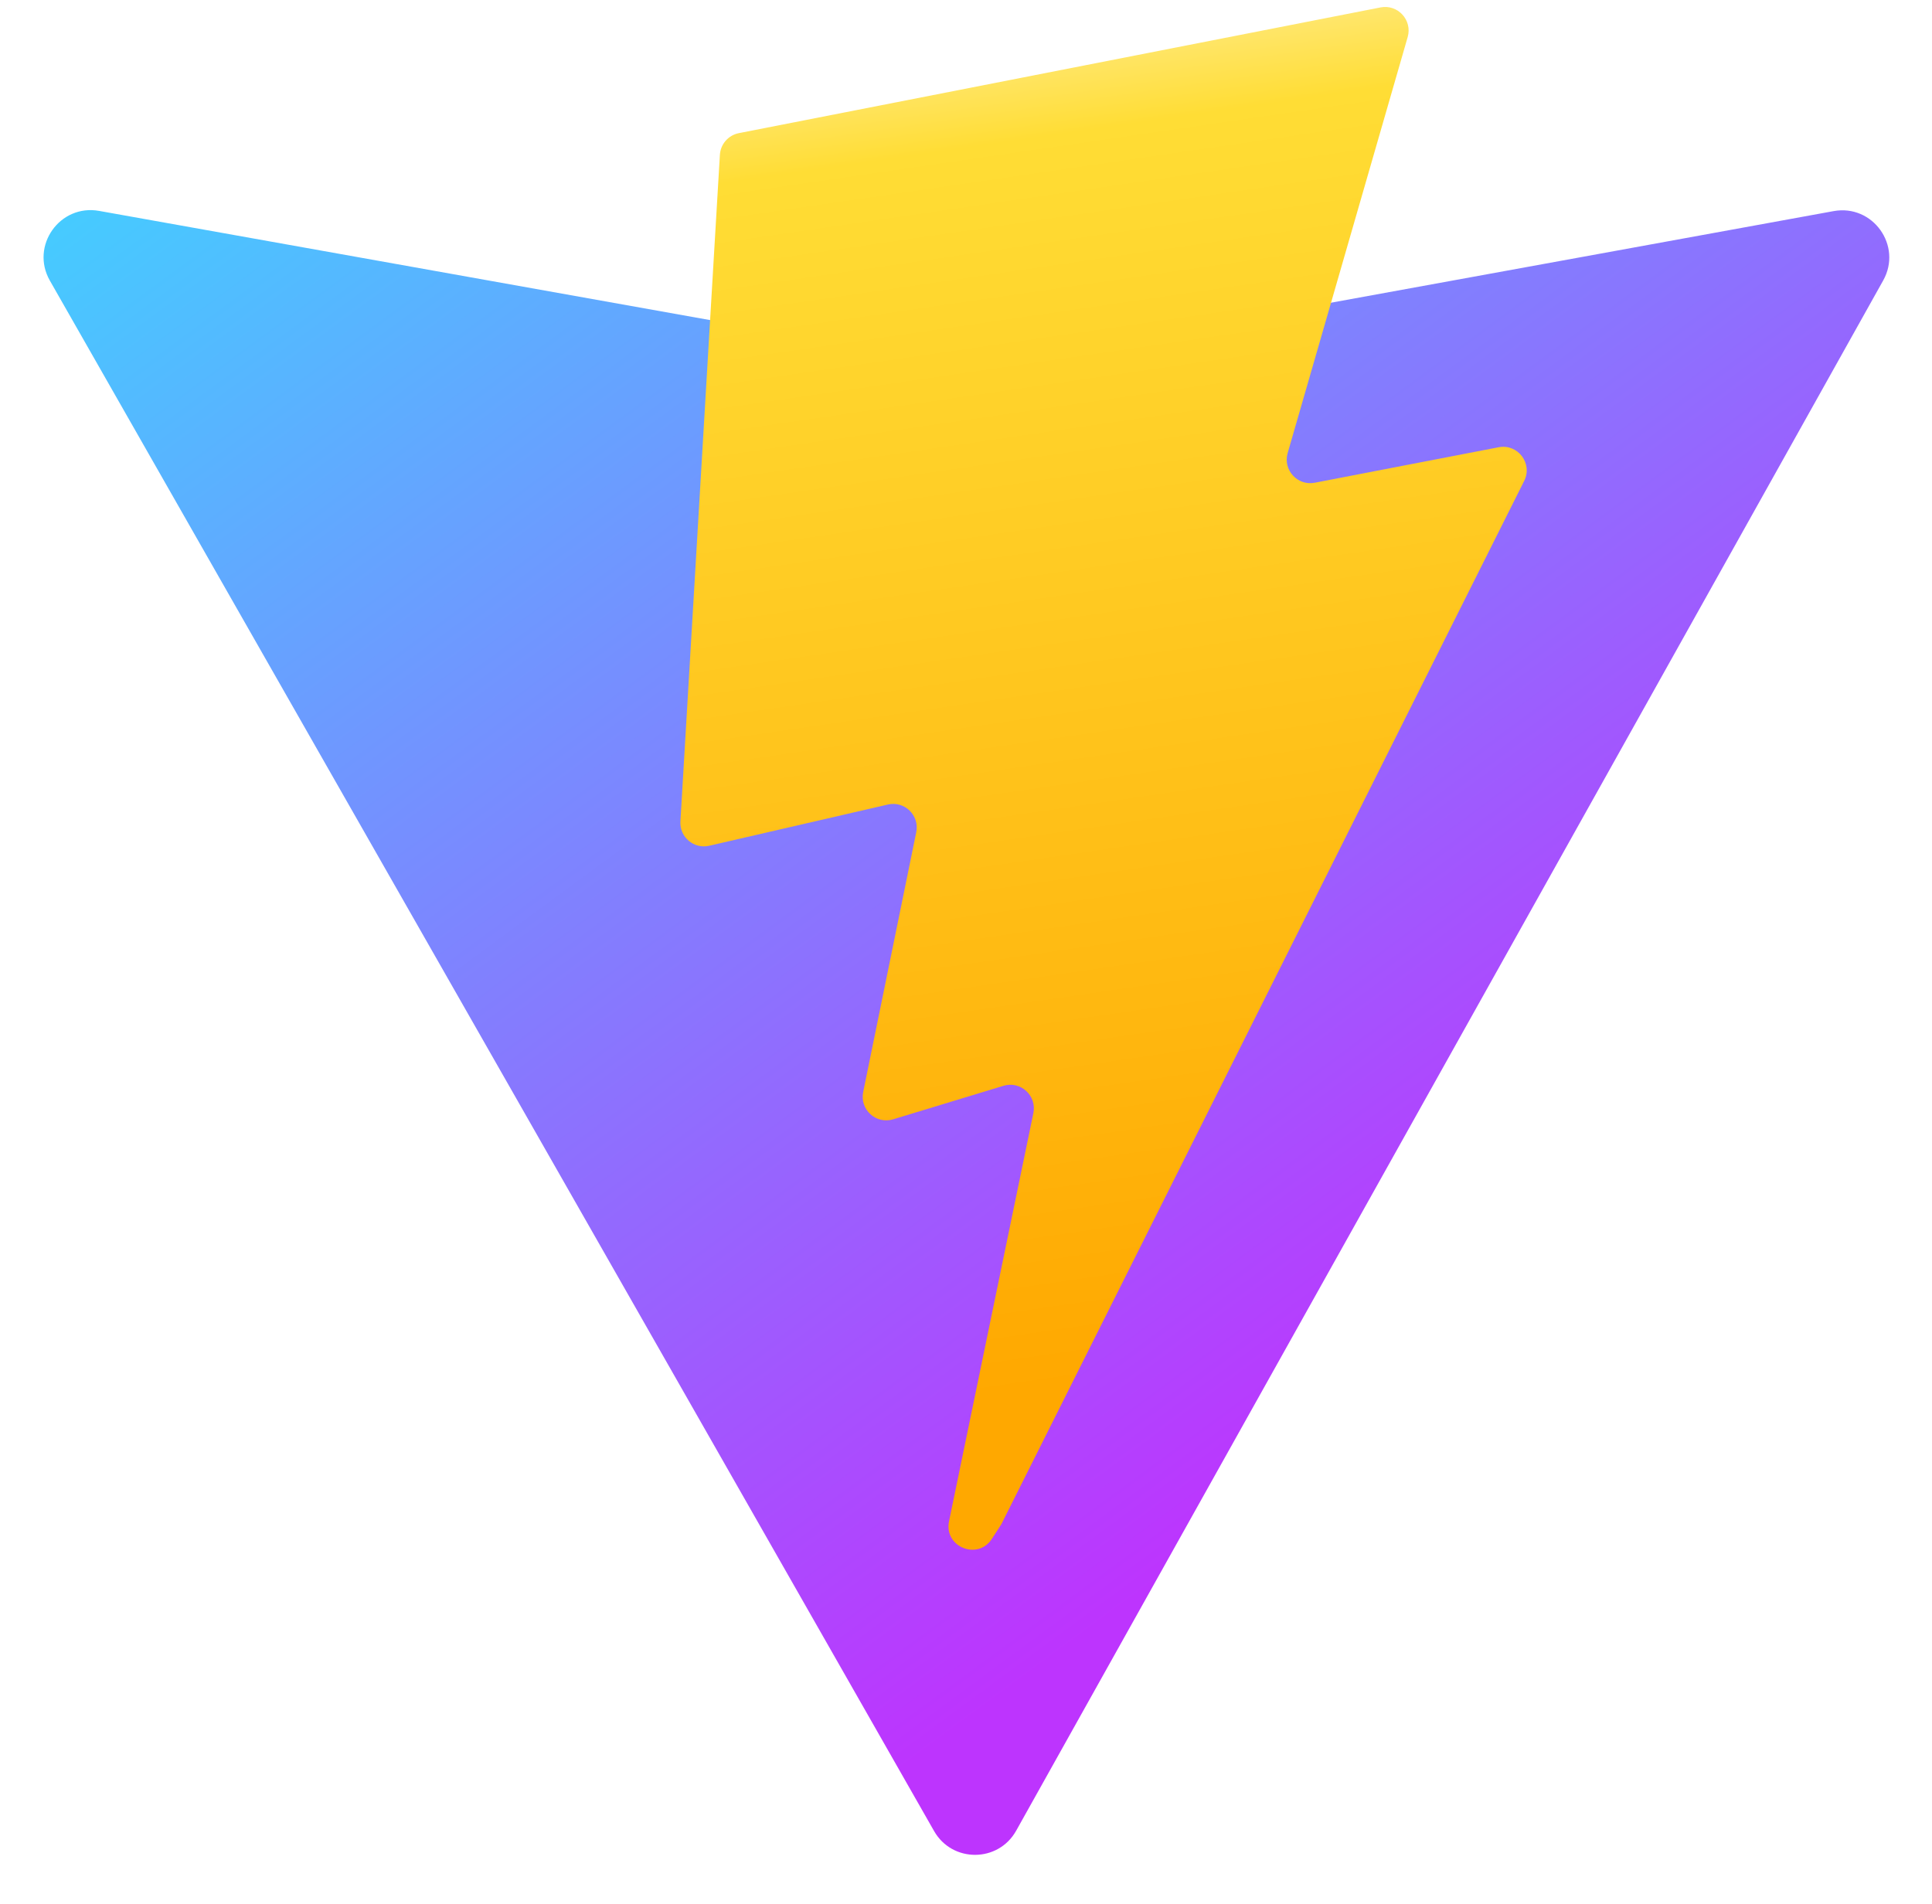
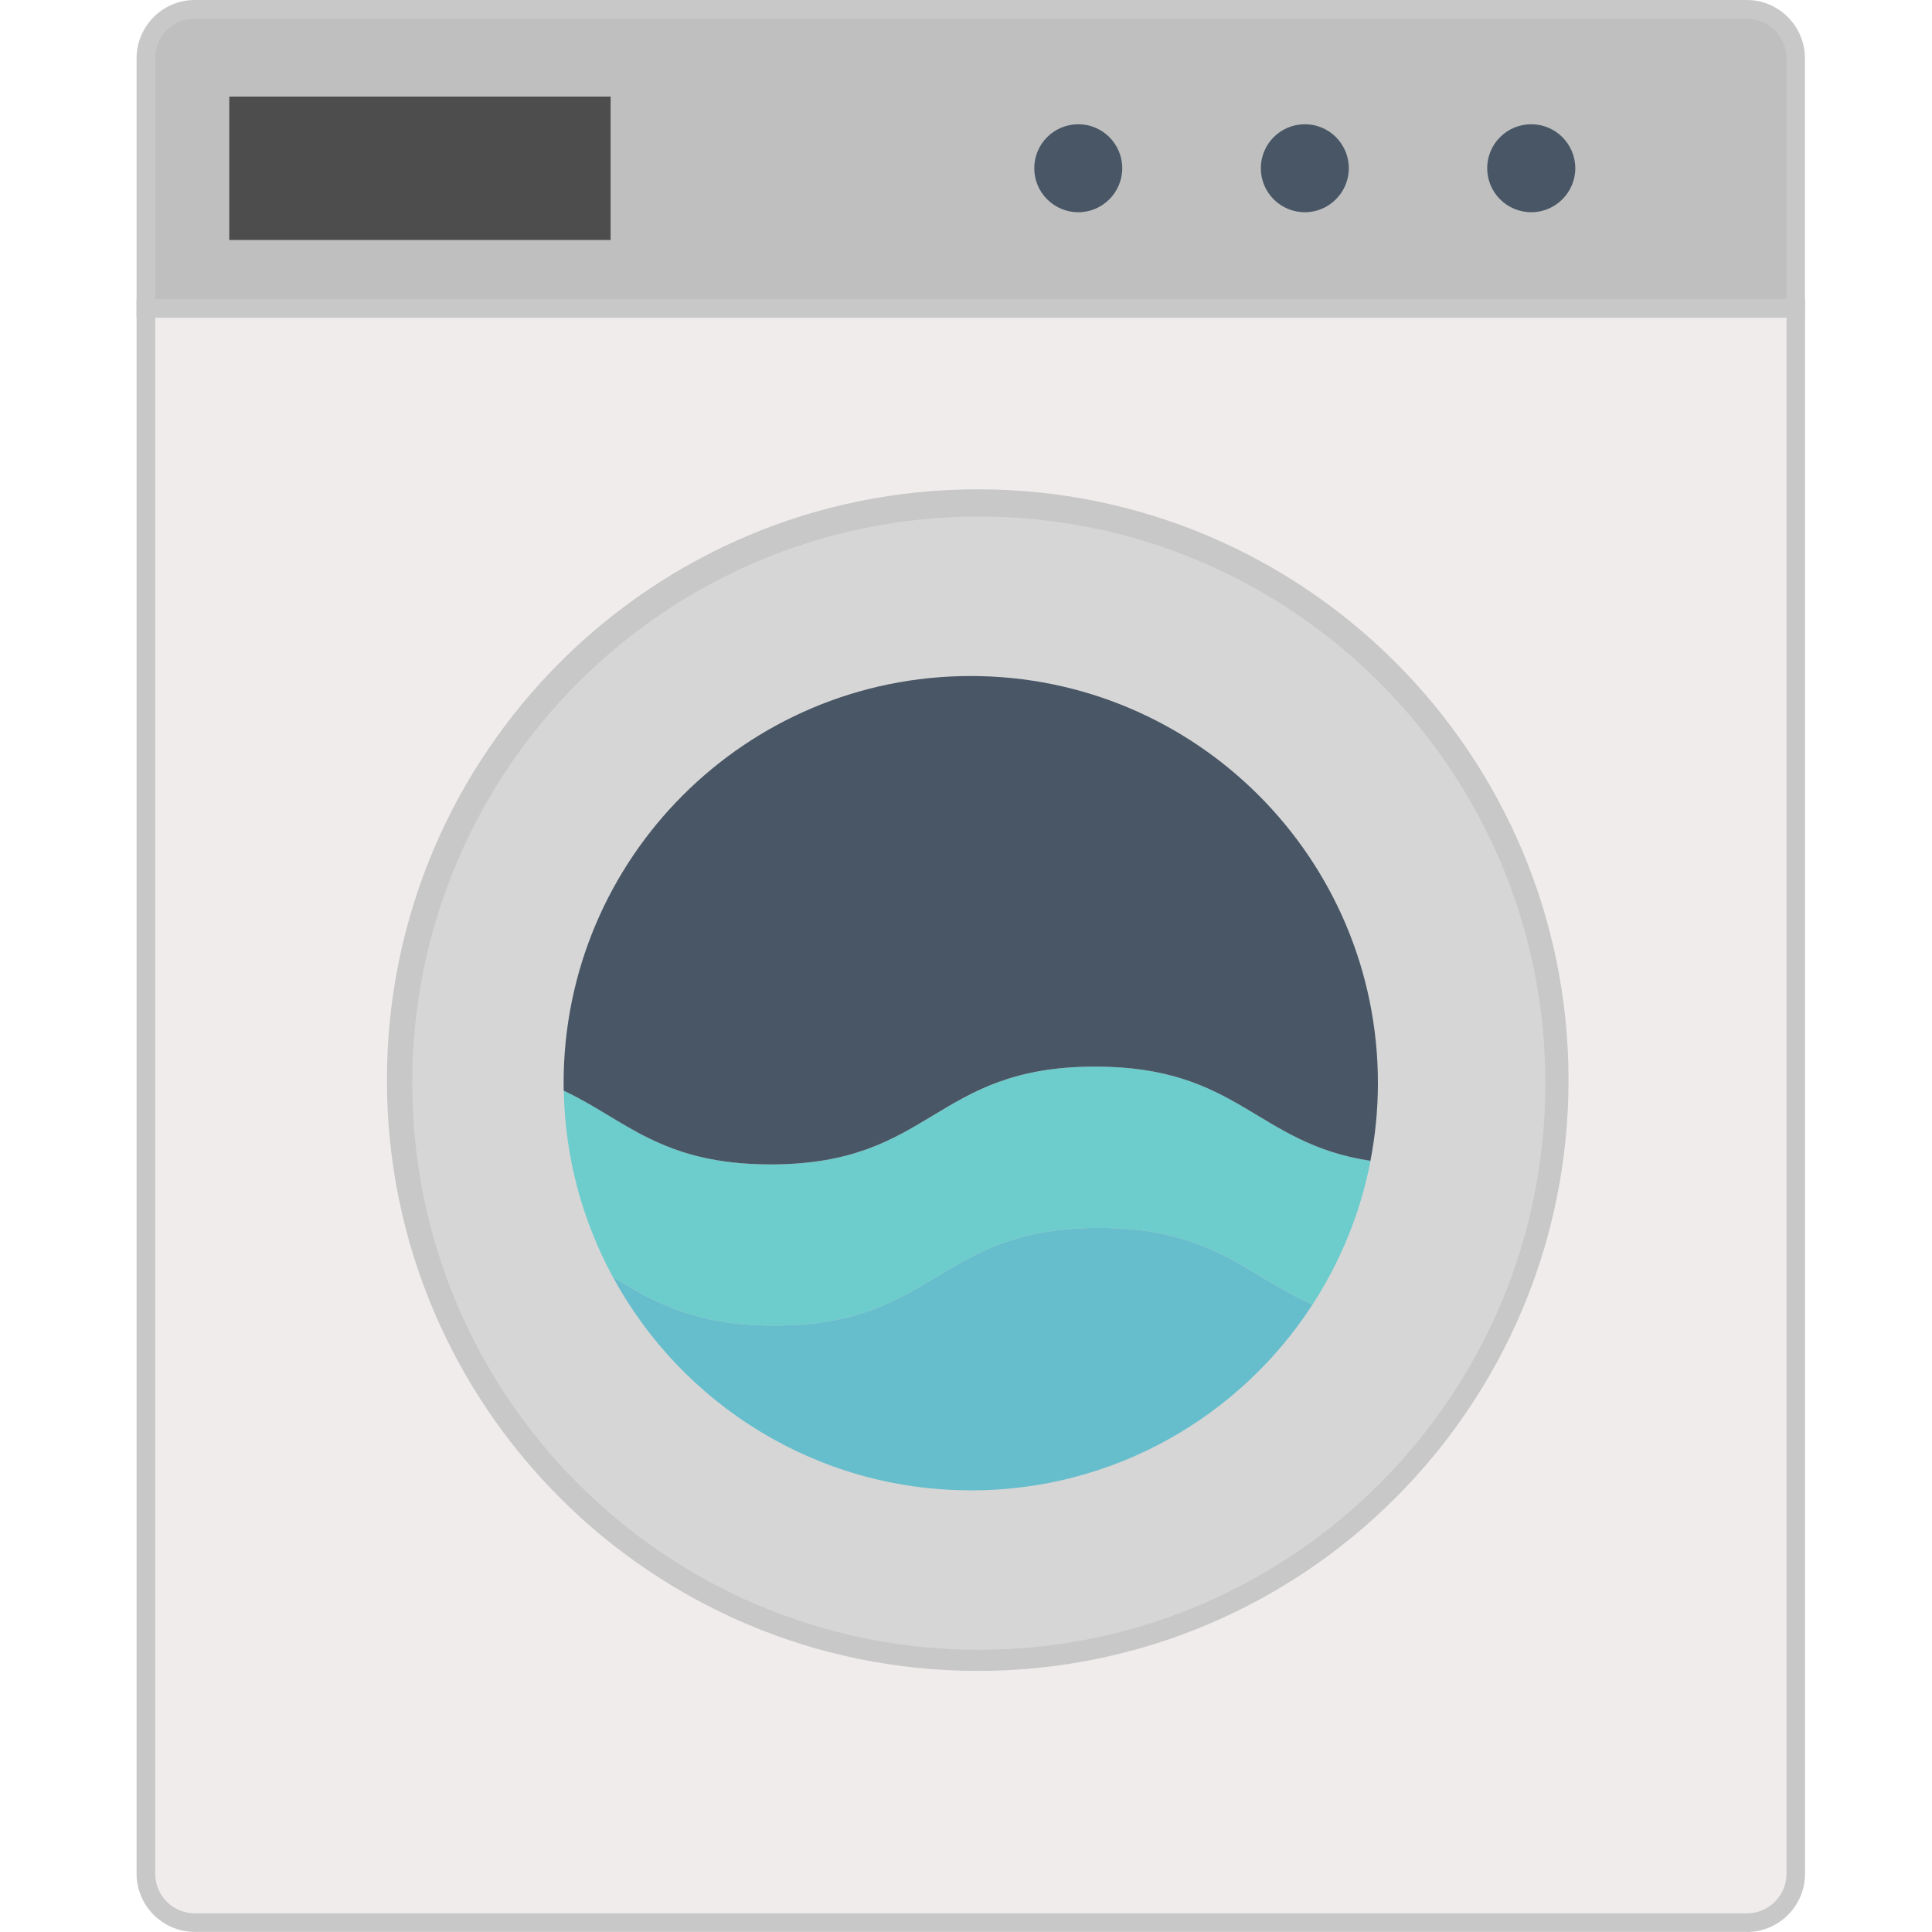
- <svg xmlns="http://www.w3.org/2000/svg" width="410" height="404" viewBox="0 0 410 404" fill="none">
-   <path d="M399.641 59.525L215.643 388.545C211.844 395.338 202.084 395.378 198.228 388.618L10.582 59.556C6.381 52.19 12.68 43.267 21.028 44.759L205.223 77.682C206.398 77.892 207.601 77.89 208.776 77.676L389.119 44.806C397.439 43.289 403.768 52.143 399.641 59.525Z" fill="url(#paint0_linear)" />
-   <path d="M292.965 1.574L156.801 28.255C154.563 28.694 152.906 30.59 152.771 32.866L144.395 174.33C144.198 177.662 147.258 180.248 150.51 179.498L188.42 170.749C191.967 169.931 195.172 173.055 194.443 176.622L183.18 231.775C182.422 235.487 185.907 238.661 189.532 237.56L212.947 230.446C216.577 229.344 220.065 232.527 219.297 236.242L201.398 322.875C200.278 328.294 207.486 331.249 210.492 326.603L212.5 323.5L323.454 102.072C325.312 98.365 322.108 94.137 318.036 94.923L279.014 102.454C275.347 103.161 272.227 99.746 273.262 96.158L298.731 7.867C299.767 4.273 296.636 0.855 292.965 1.574Z" fill="url(#paint1_linear)" />
-   <defs>
-     <linearGradient id="paint0_linear" x1="6" y1="33" x2="235" y2="344" gradientUnits="userSpaceOnUse">
-       <stop stop-color="#41D1FF" />
-       <stop offset="1" stop-color="#BD34FE" />
-     </linearGradient>
-     <linearGradient id="paint1_linear" x1="194.651" y1="8.818" x2="236.076" y2="292.989" gradientUnits="userSpaceOnUse">
-       <stop stop-color="#FFEA83" />
-       <stop offset="0.083" stop-color="#FFDD35" />
-       <stop offset="1" stop-color="#FFA800" />
-     </linearGradient>
-   </defs>
+ <svg xmlns="http://www.w3.org/2000/svg" width="32" height="32" viewBox="0 0 8.467 8.467" version="1.1" id="svg5" xml:space="preserve">
+   <defs id="defs2" />
+   <g id="layer1" />
+   <g id="g2796" transform="matrix(0.4488917,0,0,0.4488917,-14.18972,-39.09354)">
+     <path d="m 49.142,87.658 c 0,-0.264 -0.214,-0.478 -0.477,-0.478 H 33.512 c -0.264,0 -0.477,0.214 -0.477,0.478 v 2.442 h 16.107 v -2.442" style="fill:#bfbfbf;fill-opacity:1;fill-rule:nonzero;stroke:none;stroke-width:0.035" id="path75" />
+     <path d="M 33.126,90.009 H 49.051 v -2.351 c 0,-0.213 -0.173,-0.387 -0.387,-0.387 H 33.512 c -0.213,0 -0.387,0.173 -0.387,0.387 z m 16.107,0.182 H 32.944 v -2.533 c 0,-0.314 0.255,-0.569 0.568,-0.569 h 15.152 c 0.313,0 0.568,0.255 0.568,0.569 v 2.533" style="fill:#c8c8c8;fill-opacity:1;fill-rule:nonzero;stroke:none;stroke-width:0.035" id="path77" />
+     <path d="m 33.035,90.099 v 15.283 c 0,0.264 0.214,0.477 0.477,0.477 h 15.152 c 0.263,0 0.477,-0.213 0.477,-0.477 V 90.099 H 33.035" style="fill:#f0ecec;fill-opacity:1;fill-rule:nonzero;stroke:none;stroke-width:0.035" id="path79" />
+     <path d="m 33.126,90.191 v 15.192 c 0,0.213 0.174,0.386 0.387,0.386 h 15.152 c 0.213,0 0.387,-0.173 0.387,-0.386 V 90.191 Z M 48.665,105.95 H 33.512 c -0.313,0 -0.568,-0.255 -0.568,-0.568 V 90.009 h 16.289 v 15.374 c 0,0.313 -0.255,0.568 -0.568,0.568" style="fill:#c8c8c8;fill-opacity:1;fill-rule:nonzero;stroke:none;stroke-width:0.035" id="path81" />
+     <path d="m 46.924,97.634 c 0,3.186 -2.582,5.768 -5.768,5.768 -3.185,0 -5.768,-2.582 -5.768,-5.768 0,-3.185 2.582,-5.768 5.768,-5.768 3.186,0 5.768,2.583 5.768,5.768" style="fill:#c8c8c8;fill-opacity:1;fill-rule:nonzero;stroke:none;stroke-width:0.035" id="path83" />
+     <path d="m 46.698,97.664 c 0,3.055 -2.476,5.532 -5.531,5.532 -3.055,0 -5.532,-2.477 -5.532,-5.532 0,-3.055 2.477,-5.532 5.532,-5.532 3.055,0 5.531,2.477 5.531,5.532" style="fill:#d6d6d6;fill-opacity:1;fill-rule:nonzero;stroke:none;stroke-width:0.035" id="path85" />
+     <path d="M 37.572,89.432 H 33.849 v -1.4 h 3.723 v 1.4" style="fill:#4d4d4d;fill-opacity:1;fill-rule:nonzero;stroke:none;stroke-width:0.035" id="path87" />
+     <path d="m 42.567,88.731 c 0,0.237 -0.193,0.43 -0.429,0.43 -0.237,0 -0.43,-0.192 -0.43,-0.43 0,-0.236 0.192,-0.429 0.43,-0.429 0.237,0 0.429,0.193 0.429,0.429" style="fill:#485665;fill-opacity:1;fill-rule:nonzero;stroke:none;stroke-width:0.035" id="path91" />
+     <path d="m 44.779,88.731 c 0,0.237 -0.193,0.43 -0.429,0.43 -0.238,0 -0.43,-0.192 -0.43,-0.43 0,-0.236 0.192,-0.429 0.43,-0.429 0.237,0 0.429,0.193 0.429,0.429" style="fill:#485665;fill-opacity:1;fill-rule:nonzero;stroke:none;stroke-width:0.035" id="path93" />
+     <path d="m 46.99,88.731 c 0,0.237 -0.193,0.43 -0.43,0.43 -0.237,0 -0.43,-0.192 -0.43,-0.43 0,-0.236 0.192,-0.429 0.43,-0.429 0.237,0 0.43,0.193 0.43,0.429" style="fill:#485665;fill-opacity:1;fill-rule:nonzero;stroke:none;stroke-width:0.035" id="path95" />
+     <path d="m 42.34,99.077 c 1.109,0 1.443,0.467 2.085,0.748 0.272,-0.42 0.468,-0.894 0.566,-1.403 -1.122,-0.17 -1.283,-0.92 -2.687,-0.92 -1.584,0 -1.584,0.955 -3.168,0.955 -1.071,0 -1.418,-0.437 -2.021,-0.72 0.012,0.659 0.185,1.278 0.48,1.821 0.394,0.237 0.79,0.473 1.577,0.473 1.584,0 1.584,-0.954 3.168,-0.954" style="fill:#6dcccc;fill-opacity:1;fill-rule:nonzero;stroke:none;stroke-width:0.035" id="path97" />
+     <path d="m 41.088,101.64 c 1.399,0 2.629,-0.722 3.337,-1.815 -0.643,-0.281 -0.977,-0.748 -2.085,-0.748 -1.584,0 -1.584,0.954 -3.168,0.954 -0.787,0 -1.183,-0.236 -1.577,-0.473 0.673,1.239 1.985,2.081 3.494,2.081" style="fill:#66becc;fill-opacity:1;fill-rule:nonzero;stroke:none;stroke-width:0.035" id="path99" />
+     <path d="m 41.088,93.689 c -2.196,0 -3.975,1.78 -3.975,3.975 l 0.001,0.073 c 0.603,0.283 0.95,0.72 2.021,0.72 1.584,0 1.584,-0.955 3.168,-0.955 1.405,0 1.565,0.75 2.687,0.92 0.047,-0.245 0.073,-0.498 0.073,-0.758 0,-2.196 -1.78,-3.975 -3.976,-3.975" style="fill:#485665;fill-opacity:1;fill-rule:nonzero;stroke:none;stroke-width:0.035" id="path101" />
+   </g>
</svg>
